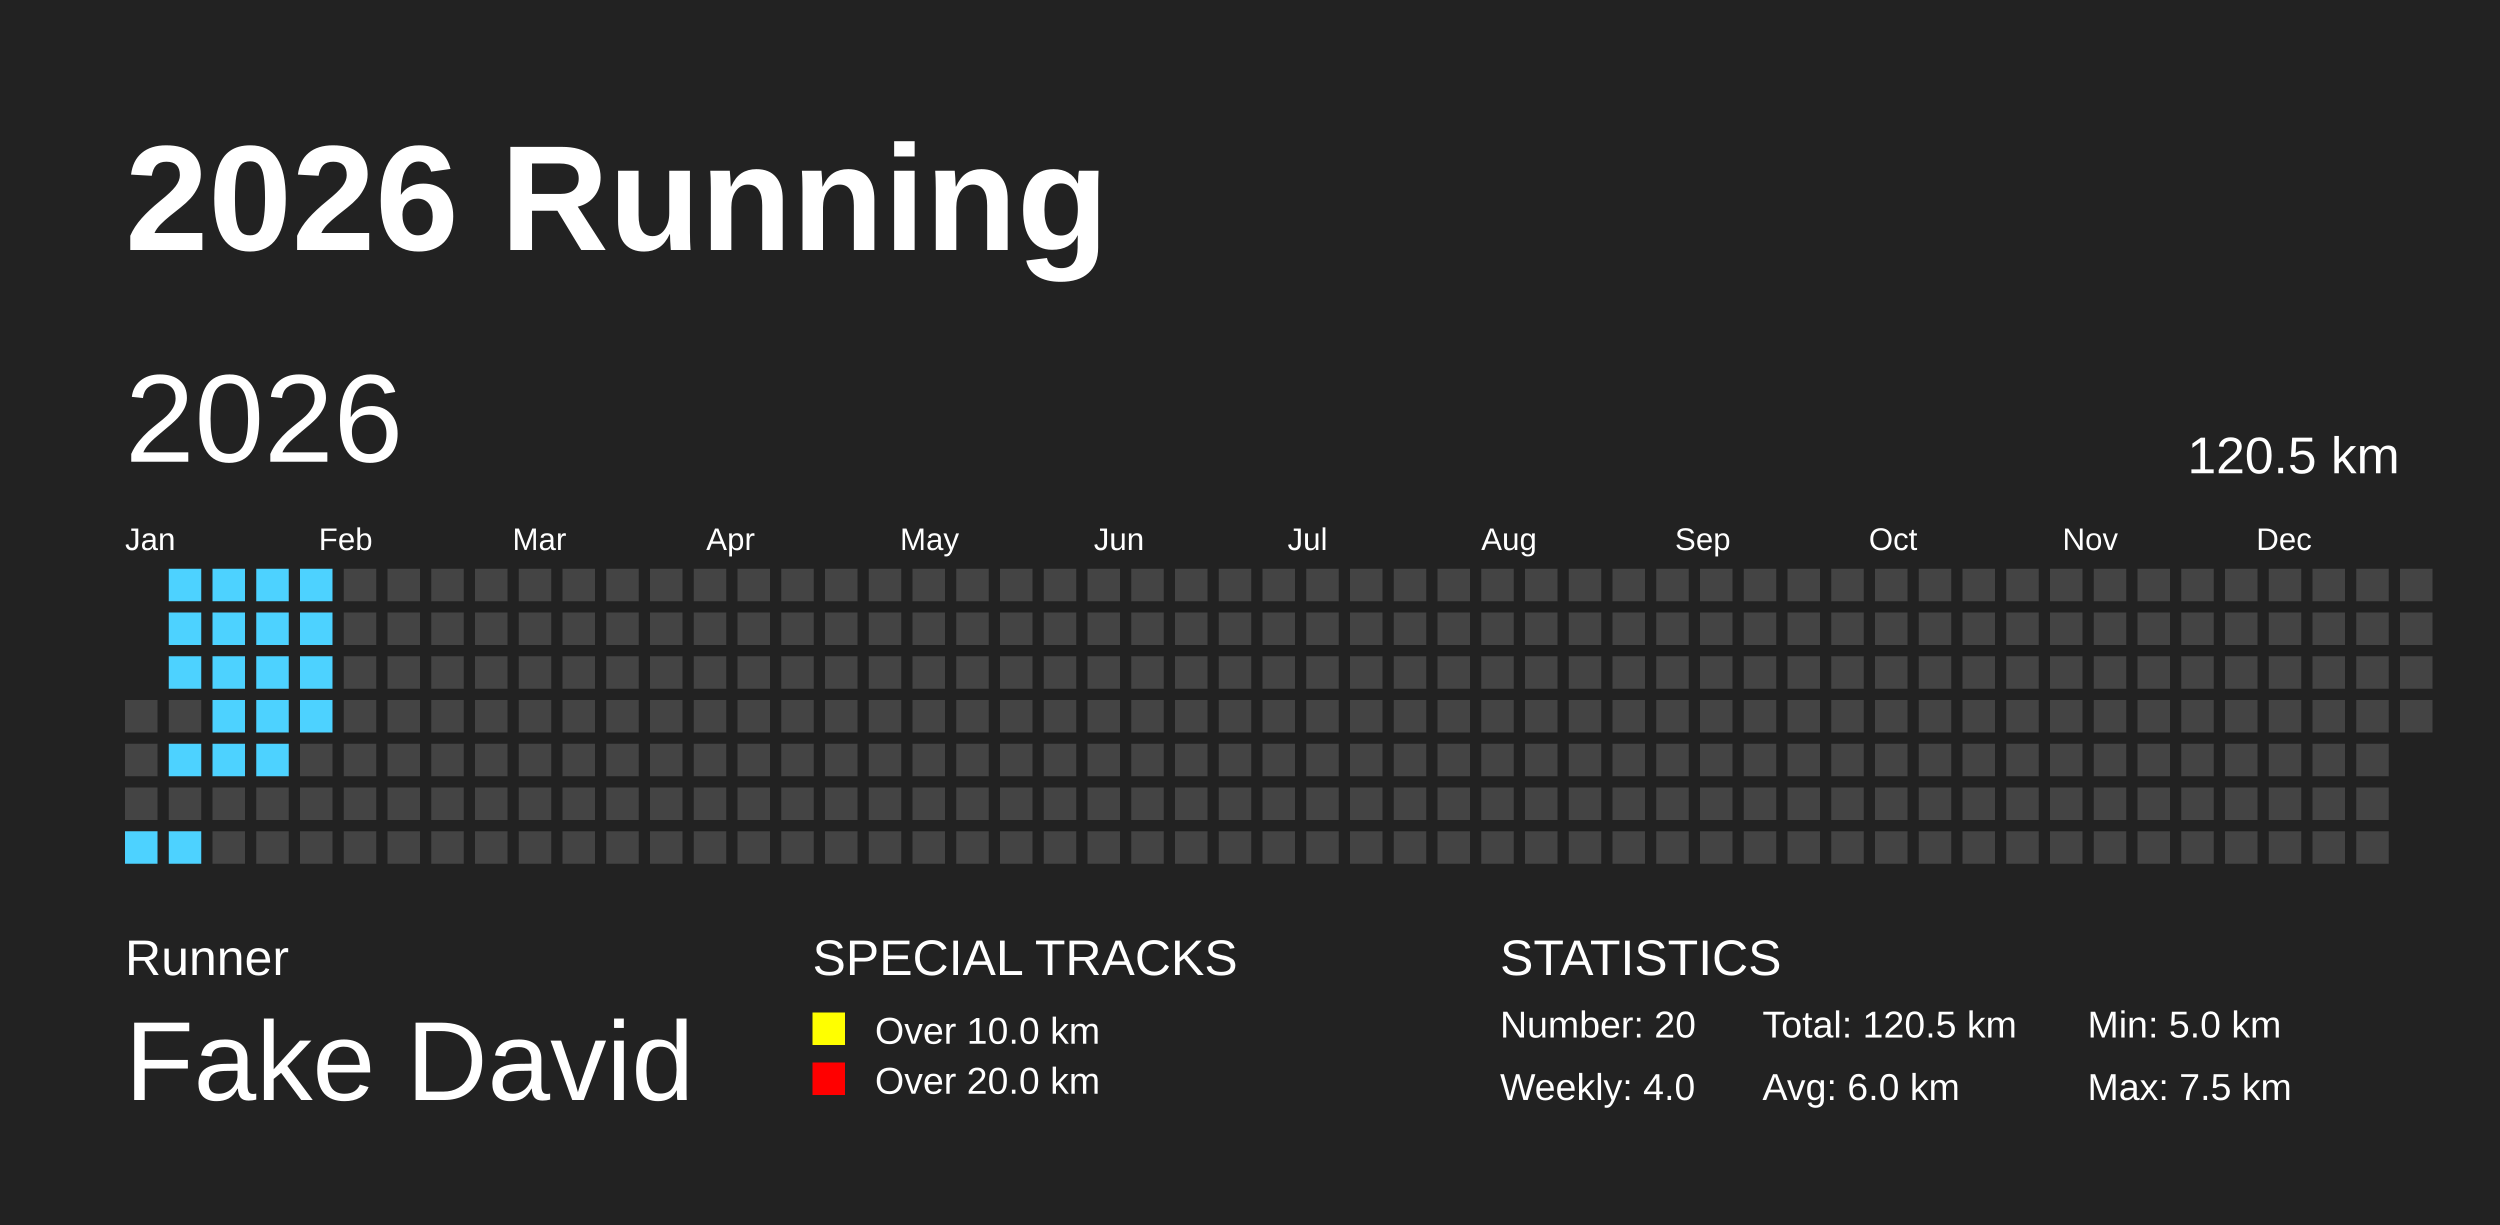
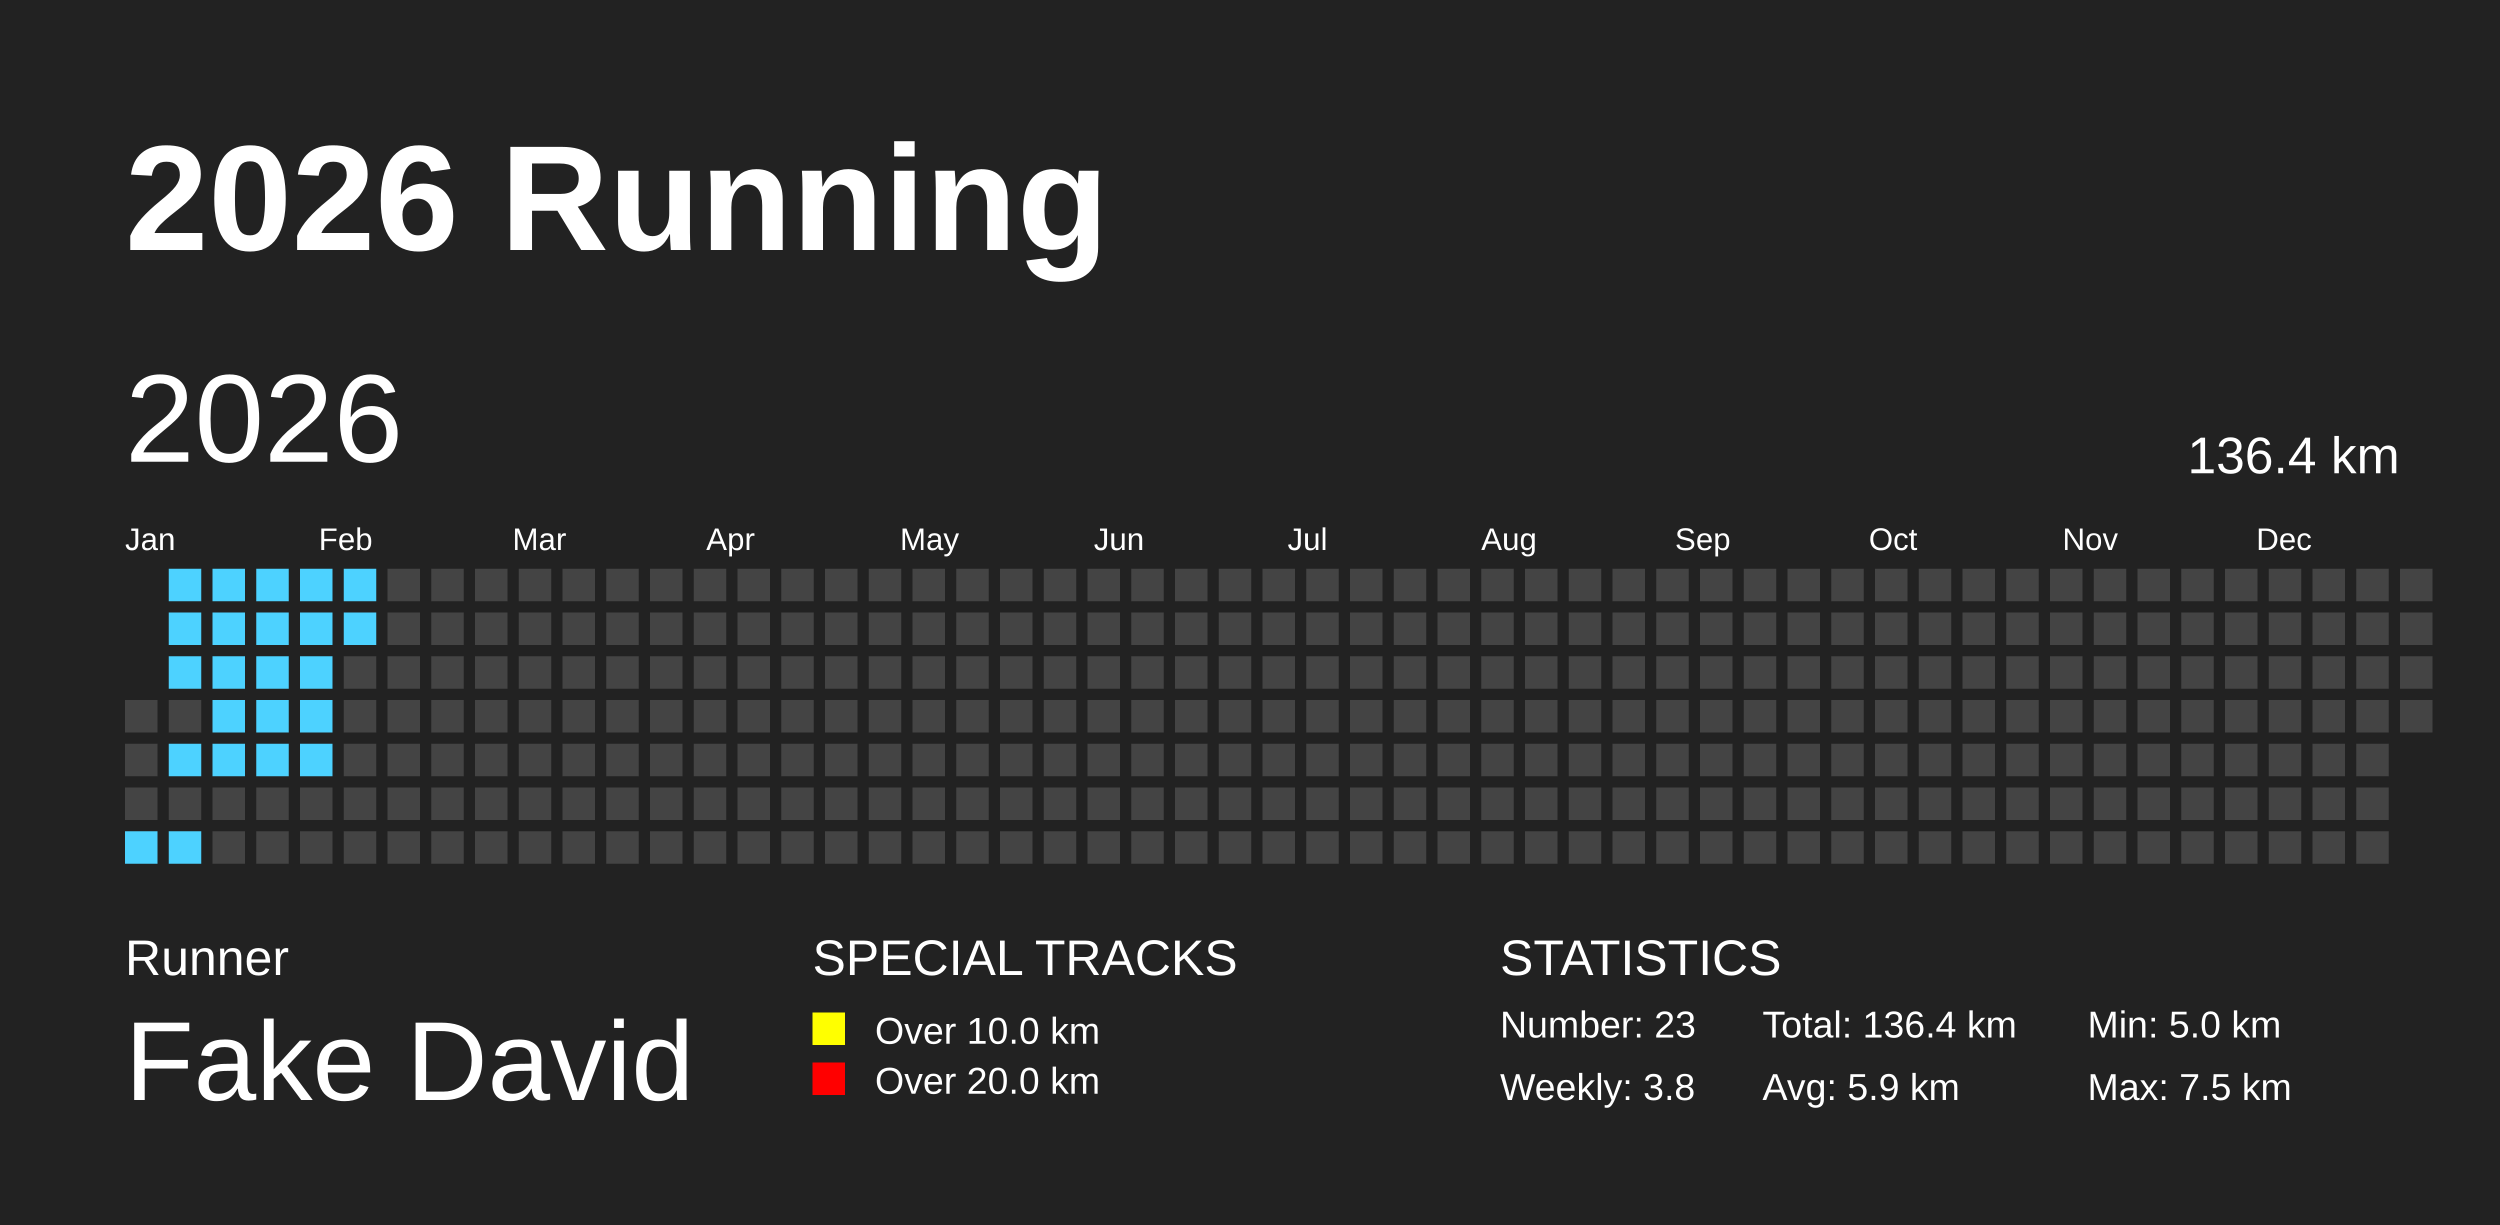
<svg xmlns="http://www.w3.org/2000/svg" baseProfile="full" height="98mm" version="1.1" viewBox="0,0,200,98" width="200mm">
  <defs />
  <rect fill="#222222" height="98" width="200" x="0" y="0" />
  <text fill="#FFFFFF" style="font-size:12px; font-family:Arial; font-weight:bold;" x="10" y="20">2026 Running</text>
  <text fill="#FFFFFF" style="font-size:4px; font-family:Arial" x="10" y="78">Runner</text>
  <text fill="#FFFFFF" style="font-size:9px; font-family:Arial" x="10" y="88">Fake David</text>
  <text fill="#FFFFFF" style="font-size:4px; font-family:Arial" x="65" y="78">SPECIAL TRACKS</text>
  <rect fill="yellow" height="2.6" width="2.6" x="65" y="81" />
  <text fill="#FFFFFF" style="font-size:3px; font-family:Arial" x="70" y="83.5">Over 10.0 km</text>
  <rect fill="red" height="2.6" width="2.6" x="65" y="85" />
  <text fill="#FFFFFF" style="font-size:3px; font-family:Arial" x="70" y="87.5">Over 20.0 km</text>
  <text fill="#FFFFFF" style="font-size:4px; font-family:Arial" x="120" y="78">STATISTICS</text>
-   <text fill="#FFFFFF" style="font-size:3px; font-family:Arial" x="120" y="83">Number: 20</text>
-   <text fill="#FFFFFF" style="font-size:3px; font-family:Arial" x="120" y="88">Weekly: 4.0</text>
-   <text fill="#FFFFFF" style="font-size:3px; font-family:Arial" x="141" y="83">Total: 120.5 km</text>
-   <text fill="#FFFFFF" style="font-size:3px; font-family:Arial" x="141" y="88">Avg: 6.0 km</text>
+   <text fill="#FFFFFF" style="font-size:3px; font-family:Arial" x="120" y="83">Number: 23</text>
+   <text fill="#FFFFFF" style="font-size:3px; font-family:Arial" x="120" y="88">Weekly: 3.8</text>
+   <text fill="#FFFFFF" style="font-size:3px; font-family:Arial" x="141" y="83">Total: 136.4 km</text>
+   <text fill="#FFFFFF" style="font-size:3px; font-family:Arial" x="141" y="88">Avg: 5.9 km</text>
  <text fill="#FFFFFF" style="font-size:3px; font-family:Arial" x="167" y="83">Min: 5.0 km</text>
  <text fill="#FFFFFF" style="font-size:3px; font-family:Arial" x="167" y="88">Max: 7.5 km</text>
  <text dominant-baseline="hanging" fill="#FFFFFF" style="font-size:10.0px; font-family:Arial;" x="10" y="30">2026</text>
-   <text dominant-baseline="hanging" fill="#FFFFFF" style="font-size:4.125px; font-family:Arial;" x="175" y="35">120.5 km</text>
+   <text dominant-baseline="hanging" fill="#FFFFFF" style="font-size:4.125px; font-family:Arial;" x="175" y="35">136.4 km</text>
  <text fill="#FFFFFF" style="font-size:2.5px; font-family:Arial" x="10.0" y="44">Jan</text>
  <text fill="#FFFFFF" style="font-size:2.5px; font-family:Arial" x="25.5" y="44">Feb</text>
  <text fill="#FFFFFF" style="font-size:2.5px; font-family:Arial" x="41.0" y="44">Mar</text>
  <text fill="#FFFFFF" style="font-size:2.5px; font-family:Arial" x="56.5" y="44">Apr</text>
  <text fill="#FFFFFF" style="font-size:2.5px; font-family:Arial" x="72.0" y="44">May</text>
  <text fill="#FFFFFF" style="font-size:2.5px; font-family:Arial" x="87.5" y="44">Jun</text>
  <text fill="#FFFFFF" style="font-size:2.5px; font-family:Arial" x="103.0" y="44">Jul</text>
  <text fill="#FFFFFF" style="font-size:2.5px; font-family:Arial" x="118.5" y="44">Aug</text>
  <text fill="#FFFFFF" style="font-size:2.5px; font-family:Arial" x="134.0" y="44">Sep</text>
  <text fill="#FFFFFF" style="font-size:2.5px; font-family:Arial" x="149.5" y="44">Oct</text>
  <text fill="#FFFFFF" style="font-size:2.5px; font-family:Arial" x="165.0" y="44">Nov</text>
  <text fill="#FFFFFF" style="font-size:2.5px; font-family:Arial" x="180.5" y="44">Dec</text>
  <rect fill="#444444" height="2.6" width="2.6" x="10.0" y="56.0" />
  <rect fill="#444444" height="2.6" width="2.6" x="10.0" y="59.5" />
  <rect fill="#444444" height="2.6" width="2.6" x="10.0" y="63.0" />
  <rect fill="#4DD2FF" height="2.6" width="2.6" x="10.0" y="66.5" />
  <rect fill="#4DD2FF" height="2.6" width="2.6" x="13.5" y="45.5" />
  <rect fill="#4DD2FF" height="2.6" width="2.6" x="13.5" y="49.0" />
  <rect fill="#4DD2FF" height="2.6" width="2.6" x="13.5" y="52.5" />
  <rect fill="#444444" height="2.6" width="2.6" x="13.5" y="56.0" />
  <rect fill="#4DD2FF" height="2.6" width="2.6" x="13.5" y="59.5" />
  <rect fill="#444444" height="2.6" width="2.6" x="13.5" y="63.0" />
  <rect fill="#4DD2FF" height="2.6" width="2.6" x="13.5" y="66.5" />
  <rect fill="#4DD2FF" height="2.6" width="2.6" x="17.0" y="45.5" />
  <rect fill="#4DD2FF" height="2.6" width="2.6" x="17.0" y="49.0" />
  <rect fill="#4DD2FF" height="2.6" width="2.6" x="17.0" y="52.5" />
  <rect fill="#4DD2FF" height="2.6" width="2.6" x="17.0" y="56.0" />
  <rect fill="#4DD2FF" height="2.6" width="2.6" x="17.0" y="59.5" />
  <rect fill="#444444" height="2.6" width="2.6" x="17.0" y="63.0" />
  <rect fill="#444444" height="2.6" width="2.6" x="17.0" y="66.5" />
  <rect fill="#4DD2FF" height="2.6" width="2.6" x="20.5" y="45.5" />
  <rect fill="#4DD2FF" height="2.6" width="2.6" x="20.5" y="49.0" />
  <rect fill="#4DD2FF" height="2.6" width="2.6" x="20.5" y="52.5" />
  <rect fill="#4DD2FF" height="2.6" width="2.6" x="20.5" y="56.0" />
  <rect fill="#4DD2FF" height="2.6" width="2.6" x="20.5" y="59.5" />
  <rect fill="#444444" height="2.6" width="2.6" x="20.5" y="63.0" />
  <rect fill="#444444" height="2.6" width="2.6" x="20.5" y="66.5" />
  <rect fill="#4DD2FF" height="2.6" width="2.6" x="24.0" y="45.5" />
  <rect fill="#4DD2FF" height="2.6" width="2.6" x="24.0" y="49.0" />
  <rect fill="#4DD2FF" height="2.6" width="2.6" x="24.0" y="52.5" />
  <rect fill="#4DD2FF" height="2.6" width="2.6" x="24.0" y="56.0" />
-   <rect fill="#444444" height="2.6" width="2.6" x="24.0" y="59.5" />
+   <rect fill="#4DD2FF" height="2.6" width="2.6" x="24.0" y="59.5" />
  <rect fill="#444444" height="2.6" width="2.6" x="24.0" y="63.0" />
  <rect fill="#444444" height="2.6" width="2.6" x="24.0" y="66.5" />
-   <rect fill="#444444" height="2.6" width="2.6" x="27.5" y="45.5" />
-   <rect fill="#444444" height="2.6" width="2.6" x="27.5" y="49.0" />
+   <rect fill="#4DD2FF" height="2.6" width="2.6" x="27.5" y="45.5" />
+   <rect fill="#4DD2FF" height="2.6" width="2.6" x="27.5" y="49.0" />
  <rect fill="#444444" height="2.6" width="2.6" x="27.5" y="52.5" />
  <rect fill="#444444" height="2.6" width="2.6" x="27.5" y="56.0" />
  <rect fill="#444444" height="2.6" width="2.6" x="27.5" y="59.5" />
  <rect fill="#444444" height="2.6" width="2.6" x="27.5" y="63.0" />
  <rect fill="#444444" height="2.6" width="2.6" x="27.5" y="66.5" />
  <rect fill="#444444" height="2.6" width="2.6" x="31.0" y="45.5" />
  <rect fill="#444444" height="2.6" width="2.6" x="31.0" y="49.0" />
  <rect fill="#444444" height="2.6" width="2.6" x="31.0" y="52.5" />
  <rect fill="#444444" height="2.6" width="2.6" x="31.0" y="56.0" />
  <rect fill="#444444" height="2.6" width="2.6" x="31.0" y="59.5" />
  <rect fill="#444444" height="2.6" width="2.6" x="31.0" y="63.0" />
  <rect fill="#444444" height="2.6" width="2.6" x="31.0" y="66.5" />
  <rect fill="#444444" height="2.6" width="2.6" x="34.5" y="45.5" />
  <rect fill="#444444" height="2.6" width="2.6" x="34.5" y="49.0" />
  <rect fill="#444444" height="2.6" width="2.6" x="34.5" y="52.5" />
  <rect fill="#444444" height="2.6" width="2.6" x="34.5" y="56.0" />
  <rect fill="#444444" height="2.6" width="2.6" x="34.5" y="59.5" />
  <rect fill="#444444" height="2.6" width="2.6" x="34.5" y="63.0" />
  <rect fill="#444444" height="2.6" width="2.6" x="34.5" y="66.5" />
  <rect fill="#444444" height="2.6" width="2.6" x="38.0" y="45.5" />
  <rect fill="#444444" height="2.6" width="2.6" x="38.0" y="49.0" />
  <rect fill="#444444" height="2.6" width="2.6" x="38.0" y="52.5" />
  <rect fill="#444444" height="2.6" width="2.6" x="38.0" y="56.0" />
  <rect fill="#444444" height="2.6" width="2.6" x="38.0" y="59.5" />
  <rect fill="#444444" height="2.6" width="2.6" x="38.0" y="63.0" />
  <rect fill="#444444" height="2.6" width="2.6" x="38.0" y="66.5" />
  <rect fill="#444444" height="2.6" width="2.6" x="41.5" y="45.5" />
  <rect fill="#444444" height="2.6" width="2.6" x="41.5" y="49.0" />
  <rect fill="#444444" height="2.6" width="2.6" x="41.5" y="52.5" />
  <rect fill="#444444" height="2.6" width="2.6" x="41.5" y="56.0" />
  <rect fill="#444444" height="2.6" width="2.6" x="41.5" y="59.5" />
  <rect fill="#444444" height="2.6" width="2.6" x="41.5" y="63.0" />
  <rect fill="#444444" height="2.6" width="2.6" x="41.5" y="66.5" />
  <rect fill="#444444" height="2.6" width="2.6" x="45.0" y="45.5" />
  <rect fill="#444444" height="2.6" width="2.6" x="45.0" y="49.0" />
  <rect fill="#444444" height="2.6" width="2.6" x="45.0" y="52.5" />
  <rect fill="#444444" height="2.6" width="2.6" x="45.0" y="56.0" />
  <rect fill="#444444" height="2.6" width="2.6" x="45.0" y="59.5" />
  <rect fill="#444444" height="2.6" width="2.6" x="45.0" y="63.0" />
  <rect fill="#444444" height="2.6" width="2.6" x="45.0" y="66.5" />
  <rect fill="#444444" height="2.6" width="2.6" x="48.5" y="45.5" />
  <rect fill="#444444" height="2.6" width="2.6" x="48.5" y="49.0" />
  <rect fill="#444444" height="2.6" width="2.6" x="48.5" y="52.5" />
  <rect fill="#444444" height="2.6" width="2.6" x="48.5" y="56.0" />
  <rect fill="#444444" height="2.6" width="2.6" x="48.5" y="59.5" />
  <rect fill="#444444" height="2.6" width="2.6" x="48.5" y="63.0" />
  <rect fill="#444444" height="2.6" width="2.6" x="48.5" y="66.5" />
  <rect fill="#444444" height="2.6" width="2.6" x="52.0" y="45.5" />
  <rect fill="#444444" height="2.6" width="2.6" x="52.0" y="49.0" />
  <rect fill="#444444" height="2.6" width="2.6" x="52.0" y="52.5" />
  <rect fill="#444444" height="2.6" width="2.6" x="52.0" y="56.0" />
  <rect fill="#444444" height="2.6" width="2.6" x="52.0" y="59.5" />
  <rect fill="#444444" height="2.6" width="2.6" x="52.0" y="63.0" />
  <rect fill="#444444" height="2.6" width="2.6" x="52.0" y="66.5" />
  <rect fill="#444444" height="2.6" width="2.6" x="55.5" y="45.5" />
  <rect fill="#444444" height="2.6" width="2.6" x="55.5" y="49.0" />
  <rect fill="#444444" height="2.6" width="2.6" x="55.5" y="52.5" />
  <rect fill="#444444" height="2.6" width="2.6" x="55.5" y="56.0" />
  <rect fill="#444444" height="2.6" width="2.6" x="55.5" y="59.5" />
  <rect fill="#444444" height="2.6" width="2.6" x="55.5" y="63.0" />
  <rect fill="#444444" height="2.6" width="2.6" x="55.5" y="66.5" />
  <rect fill="#444444" height="2.6" width="2.6" x="59.0" y="45.5" />
  <rect fill="#444444" height="2.6" width="2.6" x="59.0" y="49.0" />
  <rect fill="#444444" height="2.6" width="2.6" x="59.0" y="52.5" />
  <rect fill="#444444" height="2.6" width="2.6" x="59.0" y="56.0" />
  <rect fill="#444444" height="2.6" width="2.6" x="59.0" y="59.5" />
  <rect fill="#444444" height="2.6" width="2.6" x="59.0" y="63.0" />
  <rect fill="#444444" height="2.6" width="2.6" x="59.0" y="66.5" />
  <rect fill="#444444" height="2.6" width="2.6" x="62.5" y="45.5" />
  <rect fill="#444444" height="2.6" width="2.6" x="62.5" y="49.0" />
  <rect fill="#444444" height="2.6" width="2.6" x="62.5" y="52.5" />
  <rect fill="#444444" height="2.6" width="2.6" x="62.5" y="56.0" />
  <rect fill="#444444" height="2.6" width="2.6" x="62.5" y="59.5" />
  <rect fill="#444444" height="2.6" width="2.6" x="62.5" y="63.0" />
  <rect fill="#444444" height="2.6" width="2.6" x="62.5" y="66.5" />
  <rect fill="#444444" height="2.6" width="2.6" x="66.0" y="45.5" />
  <rect fill="#444444" height="2.6" width="2.6" x="66.0" y="49.0" />
  <rect fill="#444444" height="2.6" width="2.6" x="66.0" y="52.5" />
  <rect fill="#444444" height="2.6" width="2.6" x="66.0" y="56.0" />
  <rect fill="#444444" height="2.6" width="2.6" x="66.0" y="59.5" />
  <rect fill="#444444" height="2.6" width="2.6" x="66.0" y="63.0" />
  <rect fill="#444444" height="2.6" width="2.6" x="66.0" y="66.5" />
  <rect fill="#444444" height="2.6" width="2.6" x="69.5" y="45.5" />
  <rect fill="#444444" height="2.6" width="2.6" x="69.5" y="49.0" />
  <rect fill="#444444" height="2.6" width="2.6" x="69.5" y="52.5" />
  <rect fill="#444444" height="2.6" width="2.6" x="69.5" y="56.0" />
  <rect fill="#444444" height="2.6" width="2.6" x="69.5" y="59.5" />
  <rect fill="#444444" height="2.6" width="2.6" x="69.5" y="63.0" />
  <rect fill="#444444" height="2.6" width="2.6" x="69.5" y="66.5" />
  <rect fill="#444444" height="2.6" width="2.6" x="73.0" y="45.5" />
  <rect fill="#444444" height="2.6" width="2.6" x="73.0" y="49.0" />
  <rect fill="#444444" height="2.6" width="2.6" x="73.0" y="52.5" />
  <rect fill="#444444" height="2.6" width="2.6" x="73.0" y="56.0" />
  <rect fill="#444444" height="2.6" width="2.6" x="73.0" y="59.5" />
  <rect fill="#444444" height="2.6" width="2.6" x="73.0" y="63.0" />
  <rect fill="#444444" height="2.6" width="2.6" x="73.0" y="66.5" />
  <rect fill="#444444" height="2.6" width="2.6" x="76.5" y="45.5" />
  <rect fill="#444444" height="2.6" width="2.6" x="76.5" y="49.0" />
  <rect fill="#444444" height="2.6" width="2.6" x="76.5" y="52.5" />
  <rect fill="#444444" height="2.6" width="2.6" x="76.5" y="56.0" />
  <rect fill="#444444" height="2.6" width="2.6" x="76.5" y="59.5" />
  <rect fill="#444444" height="2.6" width="2.6" x="76.5" y="63.0" />
  <rect fill="#444444" height="2.6" width="2.6" x="76.5" y="66.5" />
  <rect fill="#444444" height="2.6" width="2.6" x="80.0" y="45.5" />
  <rect fill="#444444" height="2.6" width="2.6" x="80.0" y="49.0" />
  <rect fill="#444444" height="2.6" width="2.6" x="80.0" y="52.5" />
  <rect fill="#444444" height="2.6" width="2.6" x="80.0" y="56.0" />
  <rect fill="#444444" height="2.6" width="2.6" x="80.0" y="59.5" />
  <rect fill="#444444" height="2.6" width="2.6" x="80.0" y="63.0" />
  <rect fill="#444444" height="2.6" width="2.6" x="80.0" y="66.5" />
  <rect fill="#444444" height="2.6" width="2.6" x="83.5" y="45.5" />
  <rect fill="#444444" height="2.6" width="2.6" x="83.5" y="49.0" />
  <rect fill="#444444" height="2.6" width="2.6" x="83.5" y="52.5" />
  <rect fill="#444444" height="2.6" width="2.6" x="83.5" y="56.0" />
  <rect fill="#444444" height="2.6" width="2.6" x="83.5" y="59.5" />
  <rect fill="#444444" height="2.6" width="2.6" x="83.5" y="63.0" />
  <rect fill="#444444" height="2.6" width="2.6" x="83.5" y="66.5" />
  <rect fill="#444444" height="2.6" width="2.6" x="87.0" y="45.5" />
  <rect fill="#444444" height="2.6" width="2.6" x="87.0" y="49.0" />
  <rect fill="#444444" height="2.6" width="2.6" x="87.0" y="52.5" />
  <rect fill="#444444" height="2.6" width="2.6" x="87.0" y="56.0" />
  <rect fill="#444444" height="2.6" width="2.6" x="87.0" y="59.5" />
  <rect fill="#444444" height="2.6" width="2.6" x="87.0" y="63.0" />
  <rect fill="#444444" height="2.6" width="2.6" x="87.0" y="66.5" />
  <rect fill="#444444" height="2.6" width="2.6" x="90.5" y="45.5" />
  <rect fill="#444444" height="2.6" width="2.6" x="90.5" y="49.0" />
  <rect fill="#444444" height="2.6" width="2.6" x="90.5" y="52.5" />
  <rect fill="#444444" height="2.6" width="2.6" x="90.5" y="56.0" />
  <rect fill="#444444" height="2.6" width="2.6" x="90.5" y="59.5" />
  <rect fill="#444444" height="2.6" width="2.6" x="90.5" y="63.0" />
  <rect fill="#444444" height="2.6" width="2.6" x="90.5" y="66.5" />
  <rect fill="#444444" height="2.6" width="2.6" x="94.0" y="45.5" />
  <rect fill="#444444" height="2.6" width="2.6" x="94.0" y="49.0" />
  <rect fill="#444444" height="2.6" width="2.6" x="94.0" y="52.5" />
  <rect fill="#444444" height="2.6" width="2.6" x="94.0" y="56.0" />
  <rect fill="#444444" height="2.6" width="2.6" x="94.0" y="59.5" />
  <rect fill="#444444" height="2.6" width="2.6" x="94.0" y="63.0" />
  <rect fill="#444444" height="2.6" width="2.6" x="94.0" y="66.5" />
  <rect fill="#444444" height="2.6" width="2.6" x="97.5" y="45.5" />
  <rect fill="#444444" height="2.6" width="2.6" x="97.5" y="49.0" />
  <rect fill="#444444" height="2.6" width="2.6" x="97.5" y="52.5" />
  <rect fill="#444444" height="2.6" width="2.6" x="97.5" y="56.0" />
  <rect fill="#444444" height="2.6" width="2.6" x="97.5" y="59.5" />
  <rect fill="#444444" height="2.6" width="2.6" x="97.5" y="63.0" />
  <rect fill="#444444" height="2.6" width="2.6" x="97.5" y="66.5" />
  <rect fill="#444444" height="2.6" width="2.6" x="101.0" y="45.5" />
  <rect fill="#444444" height="2.6" width="2.6" x="101.0" y="49.0" />
  <rect fill="#444444" height="2.6" width="2.6" x="101.0" y="52.5" />
  <rect fill="#444444" height="2.6" width="2.6" x="101.0" y="56.0" />
  <rect fill="#444444" height="2.6" width="2.6" x="101.0" y="59.5" />
  <rect fill="#444444" height="2.6" width="2.6" x="101.0" y="63.0" />
  <rect fill="#444444" height="2.6" width="2.6" x="101.0" y="66.5" />
  <rect fill="#444444" height="2.6" width="2.6" x="104.5" y="45.5" />
  <rect fill="#444444" height="2.6" width="2.6" x="104.5" y="49.0" />
  <rect fill="#444444" height="2.6" width="2.6" x="104.5" y="52.5" />
  <rect fill="#444444" height="2.6" width="2.6" x="104.5" y="56.0" />
  <rect fill="#444444" height="2.6" width="2.6" x="104.5" y="59.5" />
  <rect fill="#444444" height="2.6" width="2.6" x="104.5" y="63.0" />
  <rect fill="#444444" height="2.6" width="2.6" x="104.5" y="66.5" />
  <rect fill="#444444" height="2.6" width="2.6" x="108.0" y="45.5" />
  <rect fill="#444444" height="2.6" width="2.6" x="108.0" y="49.0" />
  <rect fill="#444444" height="2.6" width="2.6" x="108.0" y="52.5" />
  <rect fill="#444444" height="2.6" width="2.6" x="108.0" y="56.0" />
  <rect fill="#444444" height="2.6" width="2.6" x="108.0" y="59.5" />
  <rect fill="#444444" height="2.6" width="2.6" x="108.0" y="63.0" />
  <rect fill="#444444" height="2.6" width="2.6" x="108.0" y="66.5" />
  <rect fill="#444444" height="2.6" width="2.6" x="111.5" y="45.5" />
  <rect fill="#444444" height="2.6" width="2.6" x="111.5" y="49.0" />
  <rect fill="#444444" height="2.6" width="2.6" x="111.5" y="52.5" />
  <rect fill="#444444" height="2.6" width="2.6" x="111.5" y="56.0" />
  <rect fill="#444444" height="2.6" width="2.6" x="111.5" y="59.5" />
  <rect fill="#444444" height="2.6" width="2.6" x="111.5" y="63.0" />
  <rect fill="#444444" height="2.6" width="2.6" x="111.5" y="66.5" />
  <rect fill="#444444" height="2.6" width="2.6" x="115.0" y="45.5" />
  <rect fill="#444444" height="2.6" width="2.6" x="115.0" y="49.0" />
  <rect fill="#444444" height="2.6" width="2.6" x="115.0" y="52.5" />
  <rect fill="#444444" height="2.6" width="2.6" x="115.0" y="56.0" />
  <rect fill="#444444" height="2.6" width="2.6" x="115.0" y="59.5" />
  <rect fill="#444444" height="2.6" width="2.6" x="115.0" y="63.0" />
  <rect fill="#444444" height="2.6" width="2.6" x="115.0" y="66.5" />
  <rect fill="#444444" height="2.6" width="2.6" x="118.5" y="45.5" />
  <rect fill="#444444" height="2.6" width="2.6" x="118.5" y="49.0" />
  <rect fill="#444444" height="2.6" width="2.6" x="118.5" y="52.5" />
  <rect fill="#444444" height="2.6" width="2.6" x="118.5" y="56.0" />
  <rect fill="#444444" height="2.6" width="2.6" x="118.5" y="59.5" />
  <rect fill="#444444" height="2.6" width="2.6" x="118.5" y="63.0" />
  <rect fill="#444444" height="2.6" width="2.6" x="118.5" y="66.5" />
  <rect fill="#444444" height="2.6" width="2.6" x="122.0" y="45.5" />
  <rect fill="#444444" height="2.6" width="2.6" x="122.0" y="49.0" />
  <rect fill="#444444" height="2.6" width="2.6" x="122.0" y="52.5" />
  <rect fill="#444444" height="2.6" width="2.6" x="122.0" y="56.0" />
  <rect fill="#444444" height="2.6" width="2.6" x="122.0" y="59.5" />
  <rect fill="#444444" height="2.6" width="2.6" x="122.0" y="63.0" />
  <rect fill="#444444" height="2.6" width="2.6" x="122.0" y="66.5" />
  <rect fill="#444444" height="2.6" width="2.6" x="125.5" y="45.5" />
  <rect fill="#444444" height="2.6" width="2.6" x="125.5" y="49.0" />
  <rect fill="#444444" height="2.6" width="2.6" x="125.5" y="52.5" />
  <rect fill="#444444" height="2.6" width="2.6" x="125.5" y="56.0" />
  <rect fill="#444444" height="2.6" width="2.6" x="125.5" y="59.5" />
  <rect fill="#444444" height="2.6" width="2.6" x="125.5" y="63.0" />
  <rect fill="#444444" height="2.6" width="2.6" x="125.5" y="66.5" />
  <rect fill="#444444" height="2.6" width="2.6" x="129.0" y="45.5" />
  <rect fill="#444444" height="2.6" width="2.6" x="129.0" y="49.0" />
  <rect fill="#444444" height="2.6" width="2.6" x="129.0" y="52.5" />
  <rect fill="#444444" height="2.6" width="2.6" x="129.0" y="56.0" />
  <rect fill="#444444" height="2.6" width="2.6" x="129.0" y="59.5" />
  <rect fill="#444444" height="2.6" width="2.6" x="129.0" y="63.0" />
  <rect fill="#444444" height="2.6" width="2.6" x="129.0" y="66.5" />
  <rect fill="#444444" height="2.6" width="2.6" x="132.5" y="45.5" />
  <rect fill="#444444" height="2.6" width="2.6" x="132.5" y="49.0" />
  <rect fill="#444444" height="2.6" width="2.6" x="132.5" y="52.5" />
  <rect fill="#444444" height="2.6" width="2.6" x="132.5" y="56.0" />
  <rect fill="#444444" height="2.6" width="2.6" x="132.5" y="59.5" />
  <rect fill="#444444" height="2.6" width="2.6" x="132.5" y="63.0" />
  <rect fill="#444444" height="2.6" width="2.6" x="132.5" y="66.5" />
  <rect fill="#444444" height="2.6" width="2.6" x="136.0" y="45.5" />
  <rect fill="#444444" height="2.6" width="2.6" x="136.0" y="49.0" />
  <rect fill="#444444" height="2.6" width="2.6" x="136.0" y="52.5" />
  <rect fill="#444444" height="2.6" width="2.6" x="136.0" y="56.0" />
  <rect fill="#444444" height="2.6" width="2.6" x="136.0" y="59.5" />
  <rect fill="#444444" height="2.6" width="2.6" x="136.0" y="63.0" />
  <rect fill="#444444" height="2.6" width="2.6" x="136.0" y="66.5" />
  <rect fill="#444444" height="2.6" width="2.6" x="139.5" y="45.5" />
  <rect fill="#444444" height="2.6" width="2.6" x="139.5" y="49.0" />
  <rect fill="#444444" height="2.6" width="2.6" x="139.5" y="52.5" />
  <rect fill="#444444" height="2.6" width="2.6" x="139.5" y="56.0" />
  <rect fill="#444444" height="2.6" width="2.6" x="139.5" y="59.5" />
  <rect fill="#444444" height="2.6" width="2.6" x="139.5" y="63.0" />
  <rect fill="#444444" height="2.6" width="2.6" x="139.5" y="66.5" />
  <rect fill="#444444" height="2.6" width="2.6" x="143.0" y="45.5" />
  <rect fill="#444444" height="2.6" width="2.6" x="143.0" y="49.0" />
  <rect fill="#444444" height="2.6" width="2.6" x="143.0" y="52.5" />
  <rect fill="#444444" height="2.6" width="2.6" x="143.0" y="56.0" />
  <rect fill="#444444" height="2.6" width="2.6" x="143.0" y="59.5" />
  <rect fill="#444444" height="2.6" width="2.6" x="143.0" y="63.0" />
  <rect fill="#444444" height="2.6" width="2.6" x="143.0" y="66.5" />
  <rect fill="#444444" height="2.6" width="2.6" x="146.5" y="45.5" />
  <rect fill="#444444" height="2.6" width="2.6" x="146.5" y="49.0" />
  <rect fill="#444444" height="2.6" width="2.6" x="146.5" y="52.5" />
  <rect fill="#444444" height="2.6" width="2.6" x="146.5" y="56.0" />
  <rect fill="#444444" height="2.6" width="2.6" x="146.5" y="59.5" />
  <rect fill="#444444" height="2.6" width="2.6" x="146.5" y="63.0" />
  <rect fill="#444444" height="2.6" width="2.6" x="146.5" y="66.5" />
  <rect fill="#444444" height="2.6" width="2.6" x="150.0" y="45.5" />
  <rect fill="#444444" height="2.6" width="2.6" x="150.0" y="49.0" />
  <rect fill="#444444" height="2.6" width="2.6" x="150.0" y="52.5" />
  <rect fill="#444444" height="2.6" width="2.6" x="150.0" y="56.0" />
  <rect fill="#444444" height="2.6" width="2.6" x="150.0" y="59.5" />
  <rect fill="#444444" height="2.6" width="2.6" x="150.0" y="63.0" />
  <rect fill="#444444" height="2.6" width="2.6" x="150.0" y="66.5" />
  <rect fill="#444444" height="2.6" width="2.6" x="153.5" y="45.5" />
  <rect fill="#444444" height="2.6" width="2.6" x="153.5" y="49.0" />
  <rect fill="#444444" height="2.6" width="2.6" x="153.5" y="52.5" />
  <rect fill="#444444" height="2.6" width="2.6" x="153.5" y="56.0" />
  <rect fill="#444444" height="2.6" width="2.6" x="153.5" y="59.5" />
  <rect fill="#444444" height="2.6" width="2.6" x="153.5" y="63.0" />
  <rect fill="#444444" height="2.6" width="2.6" x="153.5" y="66.5" />
  <rect fill="#444444" height="2.6" width="2.6" x="157.0" y="45.5" />
  <rect fill="#444444" height="2.6" width="2.6" x="157.0" y="49.0" />
  <rect fill="#444444" height="2.6" width="2.6" x="157.0" y="52.5" />
  <rect fill="#444444" height="2.6" width="2.6" x="157.0" y="56.0" />
  <rect fill="#444444" height="2.6" width="2.6" x="157.0" y="59.5" />
  <rect fill="#444444" height="2.6" width="2.6" x="157.0" y="63.0" />
  <rect fill="#444444" height="2.6" width="2.6" x="157.0" y="66.5" />
  <rect fill="#444444" height="2.6" width="2.6" x="160.5" y="45.5" />
  <rect fill="#444444" height="2.6" width="2.6" x="160.5" y="49.0" />
  <rect fill="#444444" height="2.6" width="2.6" x="160.5" y="52.5" />
  <rect fill="#444444" height="2.6" width="2.6" x="160.5" y="56.0" />
  <rect fill="#444444" height="2.6" width="2.6" x="160.5" y="59.5" />
  <rect fill="#444444" height="2.6" width="2.6" x="160.5" y="63.0" />
  <rect fill="#444444" height="2.6" width="2.6" x="160.5" y="66.5" />
  <rect fill="#444444" height="2.6" width="2.6" x="164.0" y="45.5" />
  <rect fill="#444444" height="2.6" width="2.6" x="164.0" y="49.0" />
  <rect fill="#444444" height="2.6" width="2.6" x="164.0" y="52.5" />
  <rect fill="#444444" height="2.6" width="2.6" x="164.0" y="56.0" />
  <rect fill="#444444" height="2.6" width="2.6" x="164.0" y="59.5" />
  <rect fill="#444444" height="2.6" width="2.6" x="164.0" y="63.0" />
  <rect fill="#444444" height="2.6" width="2.6" x="164.0" y="66.5" />
  <rect fill="#444444" height="2.6" width="2.6" x="167.5" y="45.5" />
  <rect fill="#444444" height="2.6" width="2.6" x="167.5" y="49.0" />
  <rect fill="#444444" height="2.6" width="2.6" x="167.5" y="52.5" />
  <rect fill="#444444" height="2.6" width="2.6" x="167.5" y="56.0" />
  <rect fill="#444444" height="2.6" width="2.6" x="167.5" y="59.5" />
  <rect fill="#444444" height="2.6" width="2.6" x="167.5" y="63.0" />
  <rect fill="#444444" height="2.6" width="2.6" x="167.5" y="66.5" />
  <rect fill="#444444" height="2.6" width="2.6" x="171.0" y="45.5" />
  <rect fill="#444444" height="2.6" width="2.6" x="171.0" y="49.0" />
  <rect fill="#444444" height="2.6" width="2.6" x="171.0" y="52.5" />
  <rect fill="#444444" height="2.6" width="2.6" x="171.0" y="56.0" />
  <rect fill="#444444" height="2.6" width="2.6" x="171.0" y="59.5" />
  <rect fill="#444444" height="2.6" width="2.6" x="171.0" y="63.0" />
  <rect fill="#444444" height="2.6" width="2.6" x="171.0" y="66.5" />
  <rect fill="#444444" height="2.6" width="2.6" x="174.5" y="45.5" />
  <rect fill="#444444" height="2.6" width="2.6" x="174.5" y="49.0" />
  <rect fill="#444444" height="2.6" width="2.6" x="174.5" y="52.5" />
  <rect fill="#444444" height="2.6" width="2.6" x="174.5" y="56.0" />
  <rect fill="#444444" height="2.6" width="2.6" x="174.5" y="59.5" />
  <rect fill="#444444" height="2.6" width="2.6" x="174.5" y="63.0" />
  <rect fill="#444444" height="2.6" width="2.6" x="174.5" y="66.5" />
  <rect fill="#444444" height="2.6" width="2.6" x="178.0" y="45.5" />
  <rect fill="#444444" height="2.6" width="2.6" x="178.0" y="49.0" />
  <rect fill="#444444" height="2.6" width="2.6" x="178.0" y="52.5" />
  <rect fill="#444444" height="2.6" width="2.6" x="178.0" y="56.0" />
  <rect fill="#444444" height="2.6" width="2.6" x="178.0" y="59.5" />
  <rect fill="#444444" height="2.6" width="2.6" x="178.0" y="63.0" />
  <rect fill="#444444" height="2.6" width="2.6" x="178.0" y="66.5" />
  <rect fill="#444444" height="2.6" width="2.6" x="181.5" y="45.5" />
  <rect fill="#444444" height="2.6" width="2.6" x="181.5" y="49.0" />
  <rect fill="#444444" height="2.6" width="2.6" x="181.5" y="52.5" />
  <rect fill="#444444" height="2.6" width="2.6" x="181.5" y="56.0" />
  <rect fill="#444444" height="2.6" width="2.6" x="181.5" y="59.5" />
  <rect fill="#444444" height="2.6" width="2.6" x="181.5" y="63.0" />
  <rect fill="#444444" height="2.6" width="2.6" x="181.5" y="66.5" />
  <rect fill="#444444" height="2.6" width="2.6" x="185.0" y="45.5" />
  <rect fill="#444444" height="2.6" width="2.6" x="185.0" y="49.0" />
  <rect fill="#444444" height="2.6" width="2.6" x="185.0" y="52.5" />
  <rect fill="#444444" height="2.6" width="2.6" x="185.0" y="56.0" />
  <rect fill="#444444" height="2.6" width="2.6" x="185.0" y="59.5" />
  <rect fill="#444444" height="2.6" width="2.6" x="185.0" y="63.0" />
  <rect fill="#444444" height="2.6" width="2.6" x="185.0" y="66.5" />
  <rect fill="#444444" height="2.6" width="2.6" x="188.5" y="45.5" />
  <rect fill="#444444" height="2.6" width="2.6" x="188.5" y="49.0" />
  <rect fill="#444444" height="2.6" width="2.6" x="188.5" y="52.5" />
  <rect fill="#444444" height="2.6" width="2.6" x="188.5" y="56.0" />
  <rect fill="#444444" height="2.6" width="2.6" x="188.5" y="59.5" />
  <rect fill="#444444" height="2.6" width="2.6" x="188.5" y="63.0" />
  <rect fill="#444444" height="2.6" width="2.6" x="188.5" y="66.5" />
  <rect fill="#444444" height="2.6" width="2.6" x="192.0" y="45.5" />
  <rect fill="#444444" height="2.6" width="2.6" x="192.0" y="49.0" />
  <rect fill="#444444" height="2.6" width="2.6" x="192.0" y="52.5" />
  <rect fill="#444444" height="2.6" width="2.6" x="192.0" y="56.0" />
</svg>
